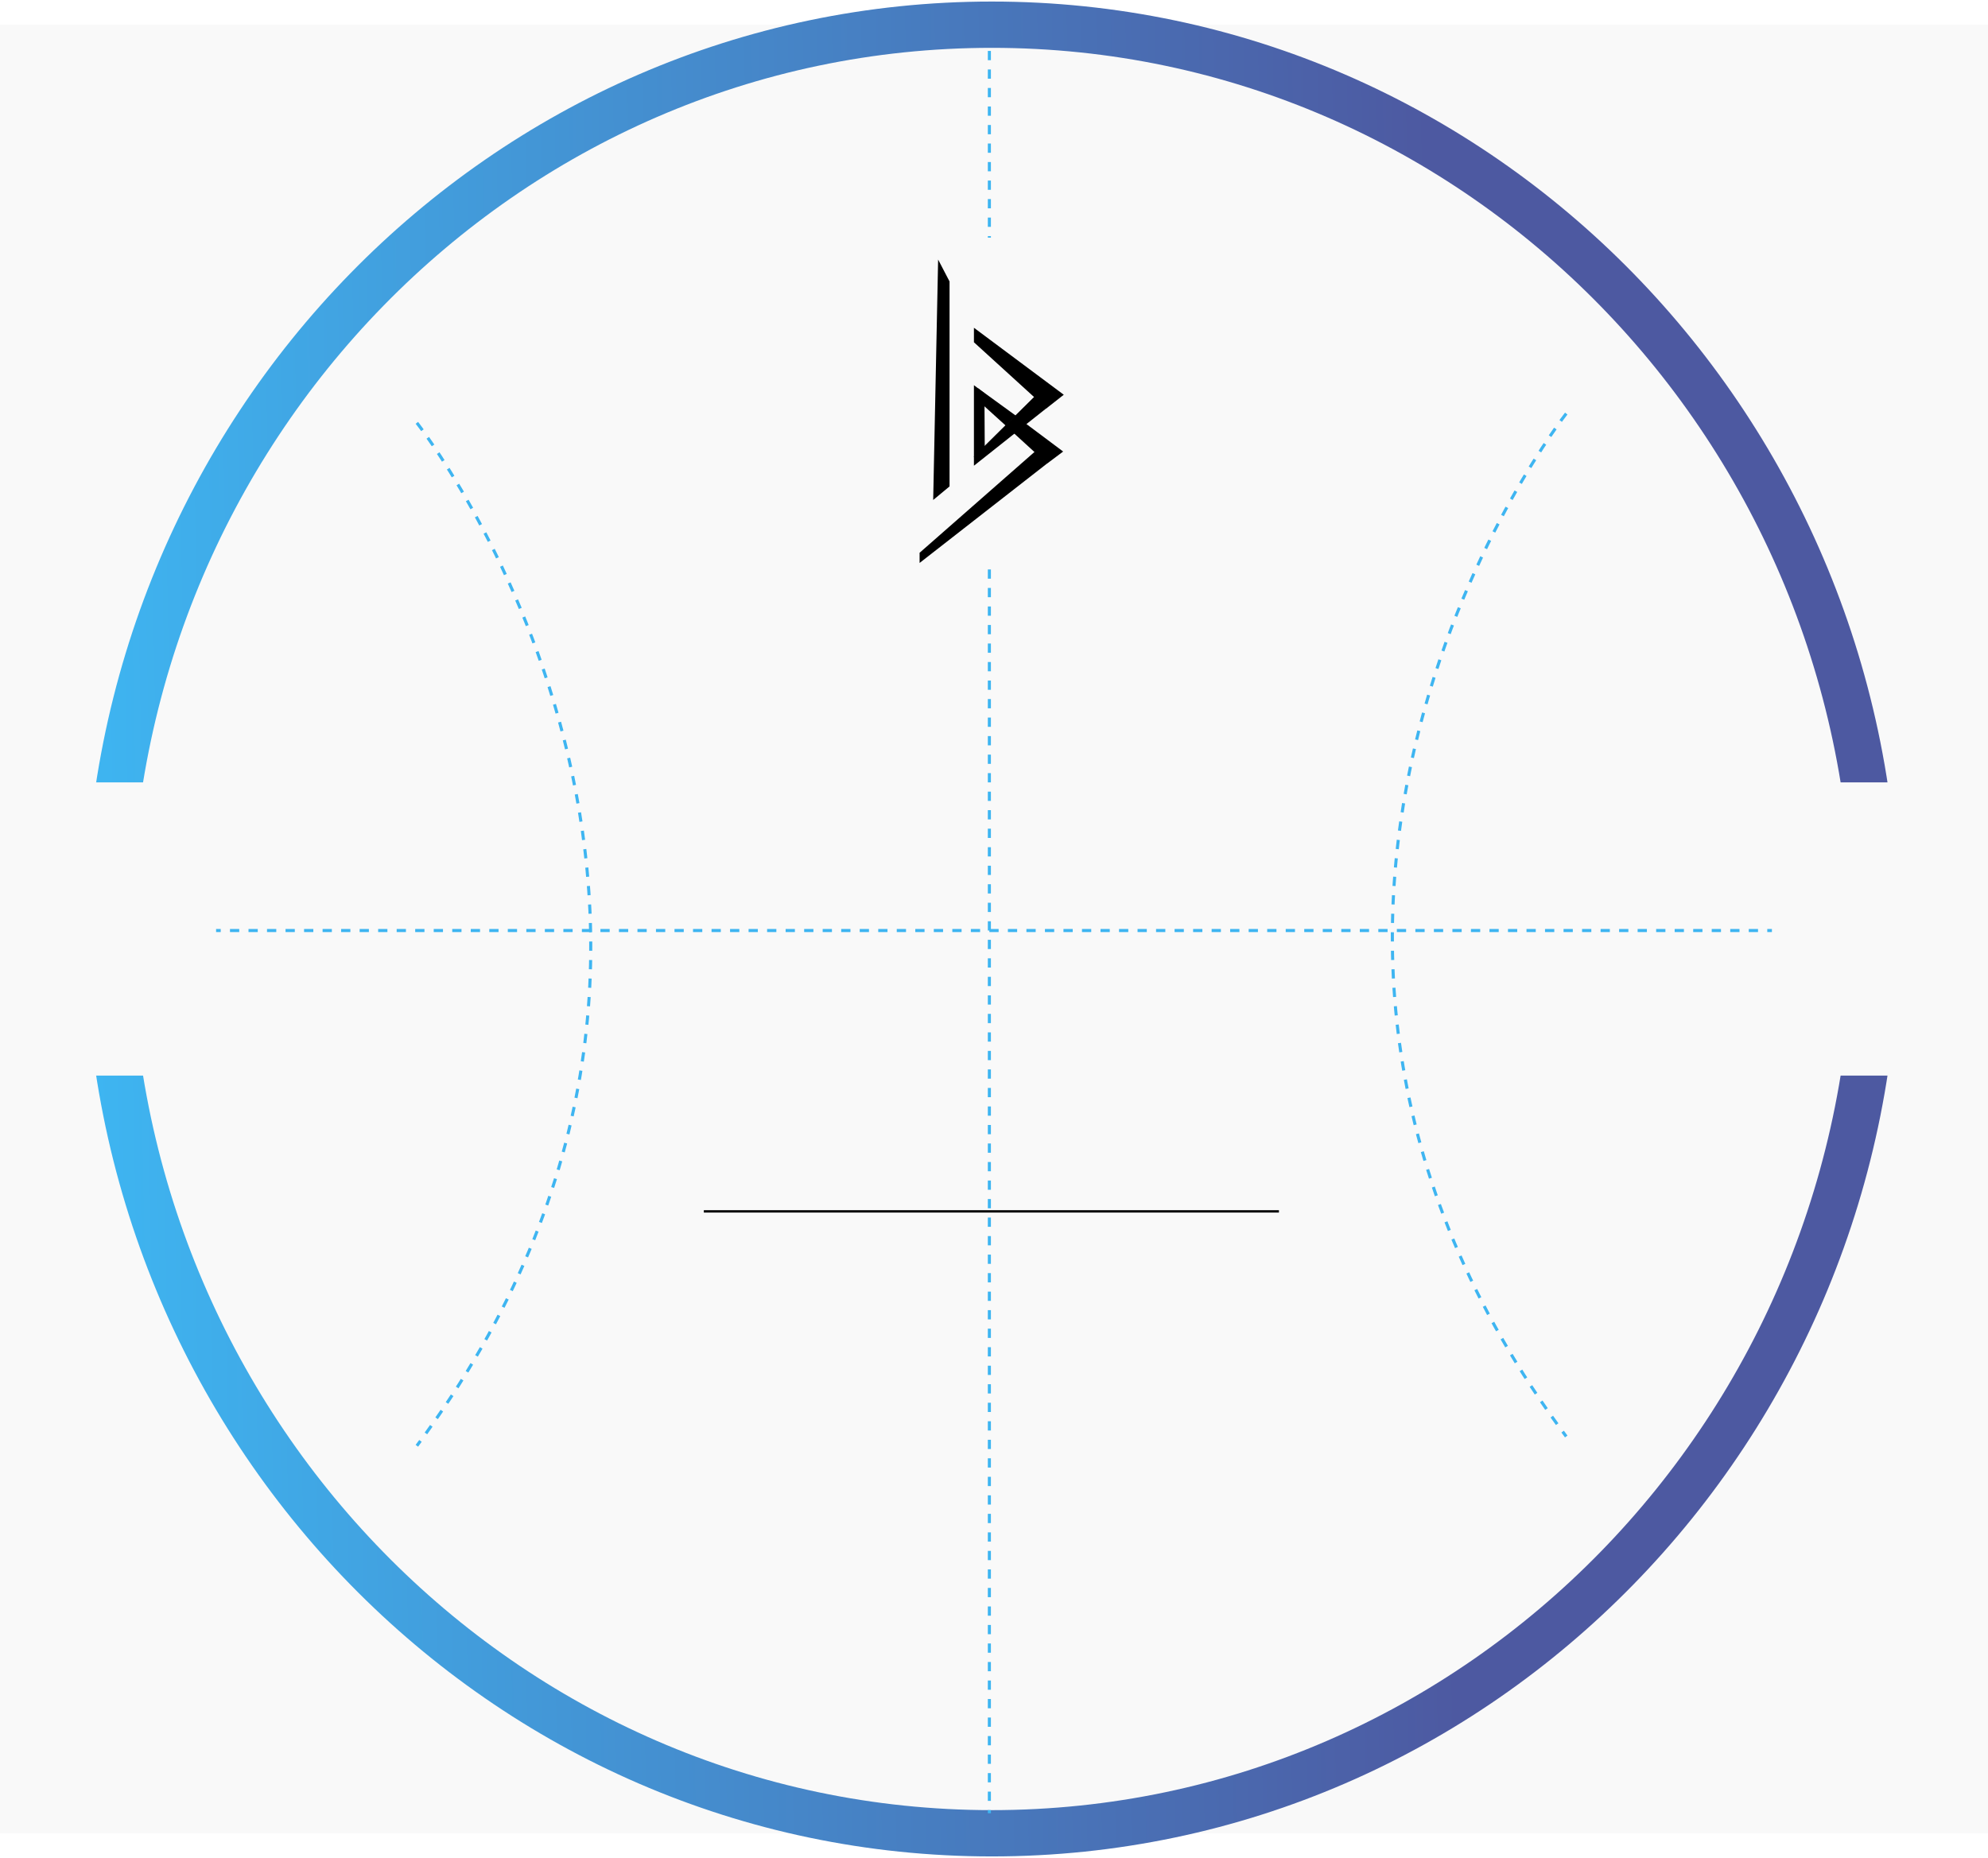
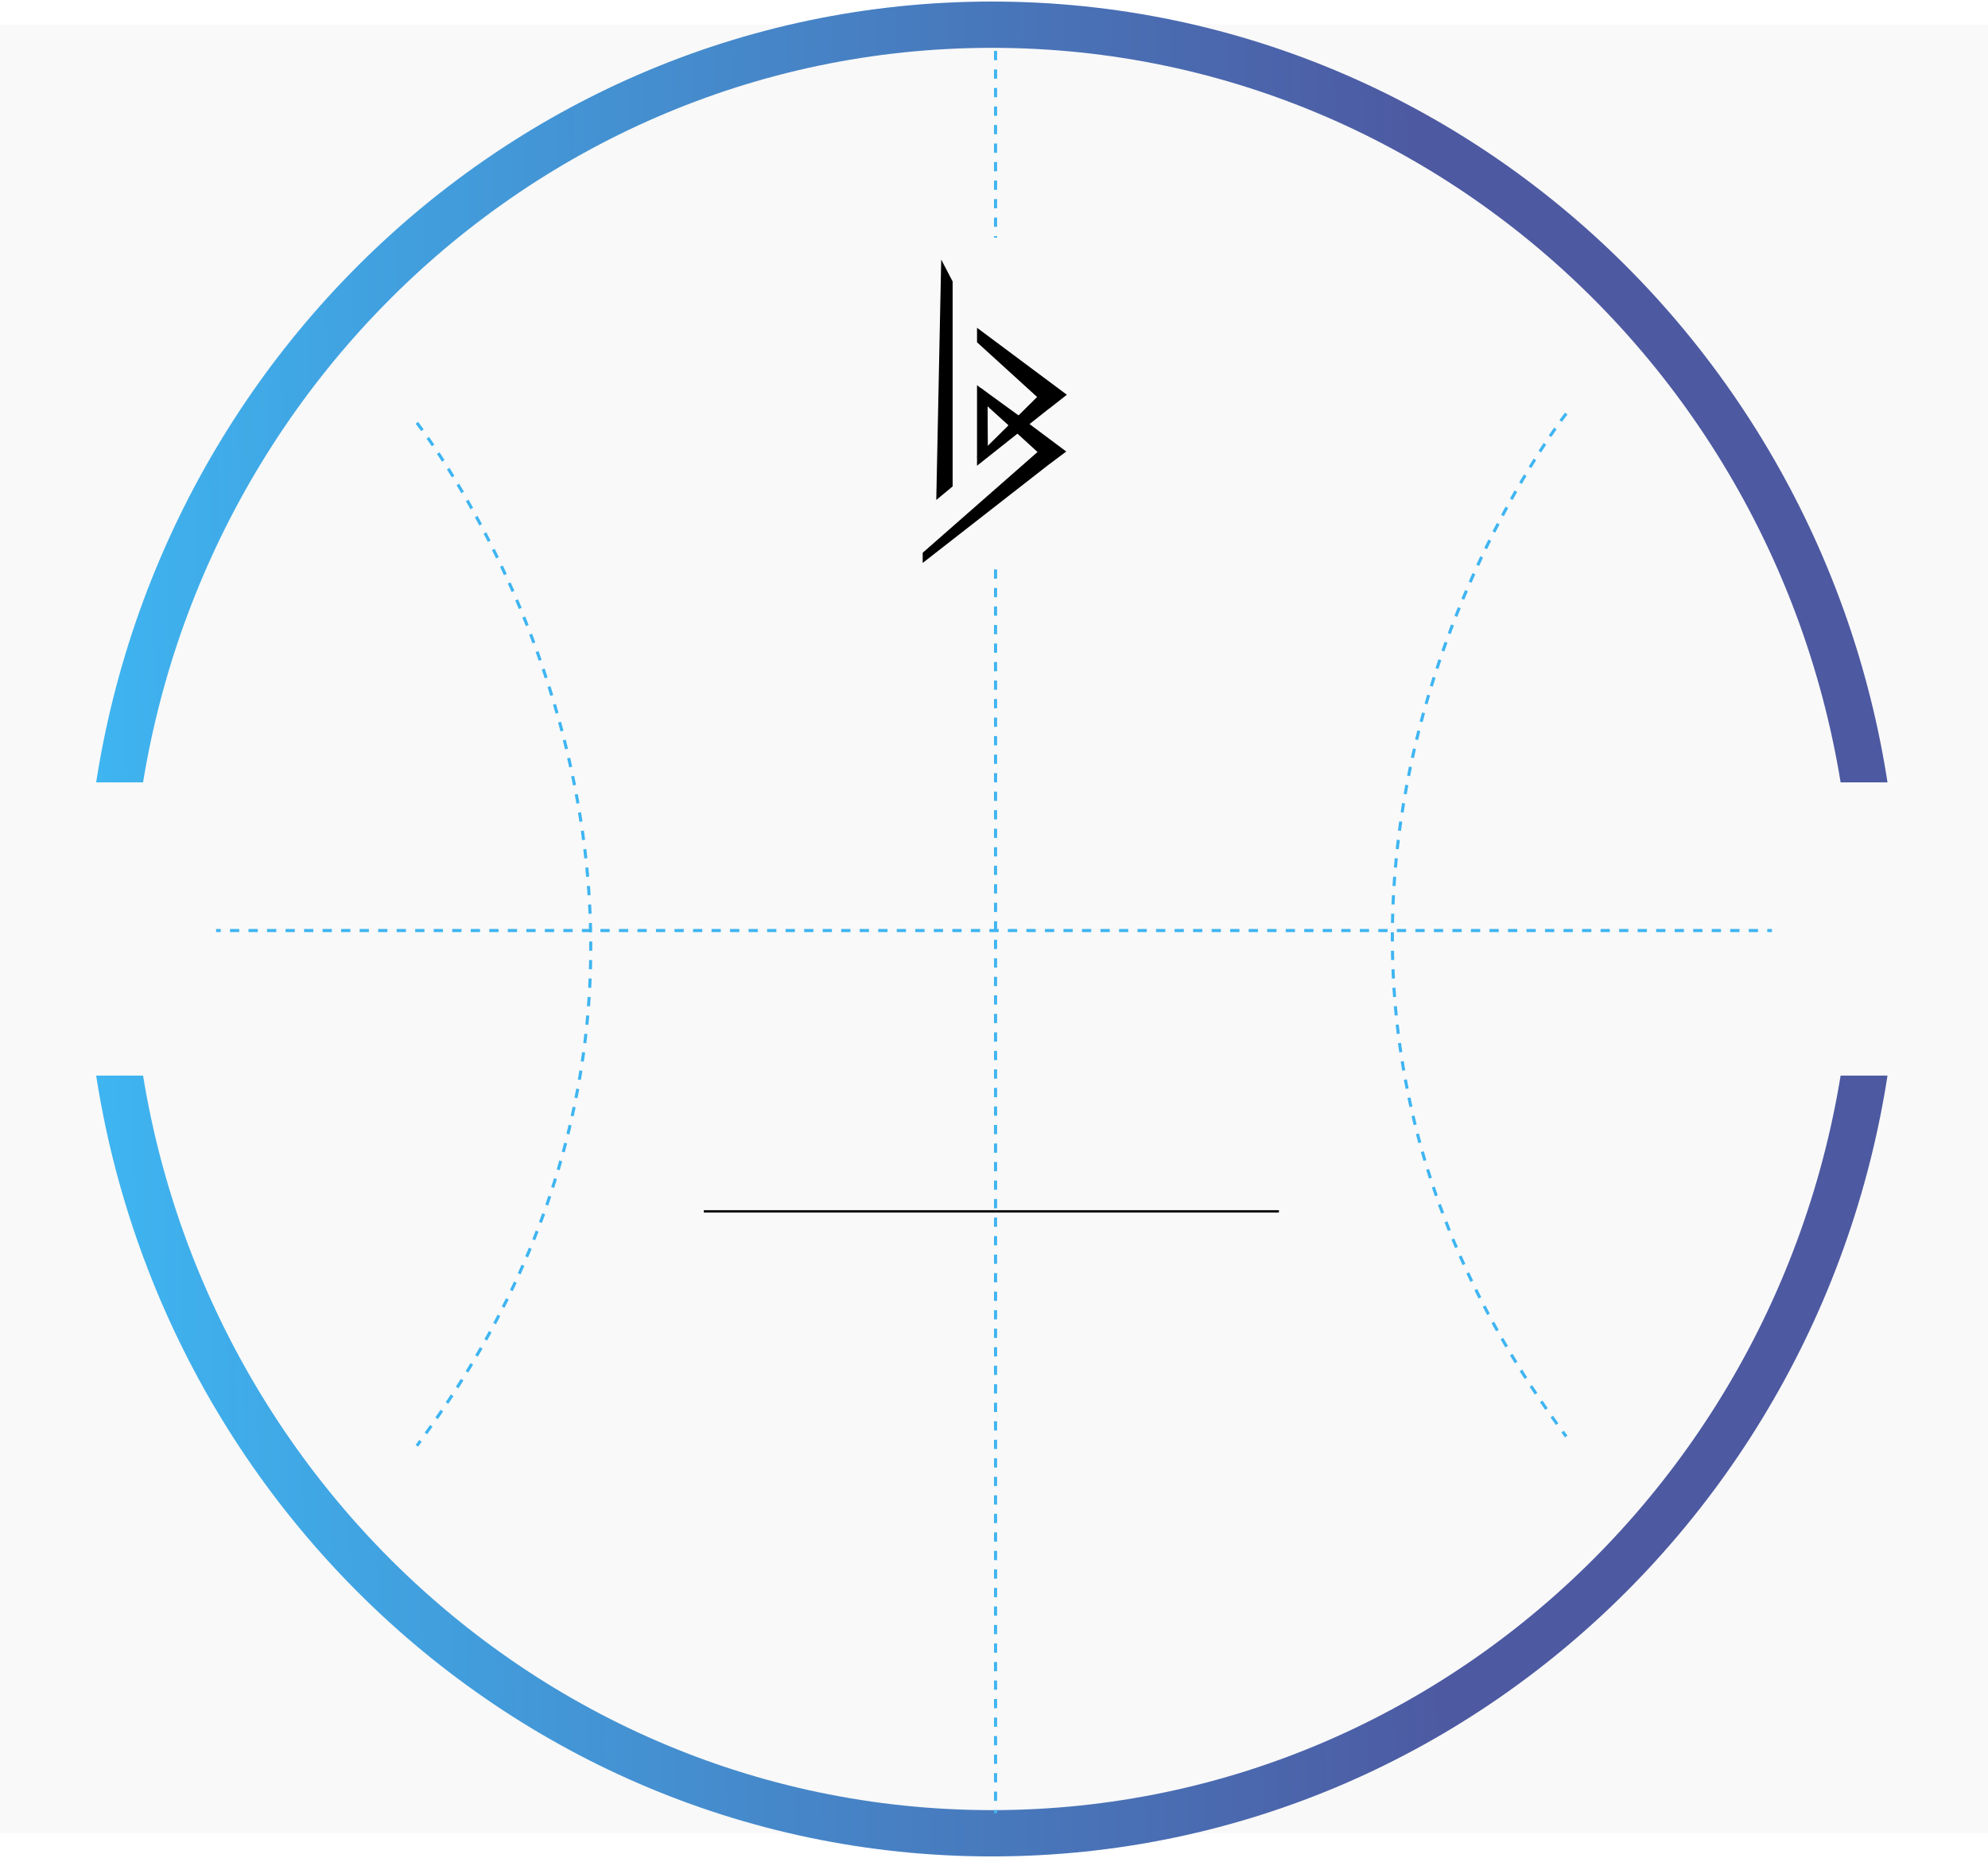
<svg xmlns="http://www.w3.org/2000/svg" width="644px" height="602px" viewBox="0 0 644 602" version="1.1">
  <defs>
    <linearGradient x1="0%" y1="50%" x2="75.136%" y2="48.536%" id="linearGradient-1">
      <stop stop-color="#3EB5F1" offset="0%" />
      <stop stop-color="#4D59A1" offset="100%" />
    </linearGradient>
  </defs>
  <g id="Page-1" stroke="none" stroke-width="1" fill="none" fill-rule="evenodd">
    <g id="Artboard" transform="translate(-393, -269)">
      <g id="Group-2" transform="translate(393, 277)">
        <rect id="Rectangle" fill="#F9F9F9" x="0" y="0" width="644" height="586" />
        <g id="Group-4">
          <ellipse id="Oval" stroke="url(#linearGradient-1)" stroke-width="15" cx="321.3" cy="293" rx="286.3" ry="293" />
-           <path d="M320.5,8.5 L320.5,579.5" id="Path-2" stroke="#3EB5F1" stroke-dasharray="3,3" />
+           <path d="M322.5,8.5 L322.5,579.5" id="Path-2" stroke="#3EB5F1" stroke-dasharray="3,3" />
          <path d="M599.5,293.5 L35,293.5" id="Path-2" stroke="#3EB5F1" stroke-dasharray="3,3" />
          <path d="M313.487,263.559 C313.487,263.559 474.547,390.289 644.93,263.559" id="Path-3" stroke="#3EB5F1" stroke-dasharray="3,3" transform="translate(479.2083, 291.7215) rotate(90) translate(-479.2083, -291.7215) " />
          <path d="M-2.513,266.559 C-2.513,266.559 158.547,393.289 328.93,266.559" id="Path-3" stroke="#3EB5F1" stroke-dasharray="3,3" transform="translate(163.2083, 294.7215) scale(-1, 1) rotate(90) translate(-163.2083, -294.7215) " />
          <path d="M228,384.5 L414.3,384.5" id="Shape" stroke="#000000" stroke-width="0.763" />
          <rect id="Rectangle-2" fill="#F9F9F9" x="293" y="69" width="56" height="107" />
          <g id="Group" transform="translate(0, 245.5)" fill="#F9F9F9">
            <rect id="Rectangle-5" x="574" y="1.42108547e-14" width="70" height="95" />
            <rect id="Rectangle-5" x="0" y="1.42108547e-14" width="70" height="95" />
          </g>
-           <g id="Group-3" transform="translate(293, 69)" fill-rule="nonzero" fill="#000000">
+           <g id="Group-3" transform="translate(294, 69)" fill-rule="nonzero" fill="#000000">
            <g id="Group" transform="translate(4, 7)">
              <polygon id="Shape" points="19.7 41.7 32.1 50.7 28.8 53.9 21.3 47.1" />
              <polygon id="Shape" points="10.6 73.6 5.3 78 6.9 0.1 10.6 7.2" />
              <polygon id="Shape" points="42 48.3 18.5 26.9 18.5 22.2 47.6 43.9" />
              <polygon id="Shape" points="42.3 66.1 0.9 98.4 0.9 95.1 38.5 62.1" />
              <polygon id="Shape" points="18.5 40.8 21.9 43.4 22 60.8 18.5 64.1" />
              <polygon id="Shape" points="42.2 48.1 18.5 66.9 18.5 63.9 38.3 44.3" />
              <polygon id="Shape" points="42.2 66.2 29.4 54.5 31.9 50.7 47.4 62.3" />
            </g>
          </g>
        </g>
      </g>
    </g>
  </g>
</svg>
